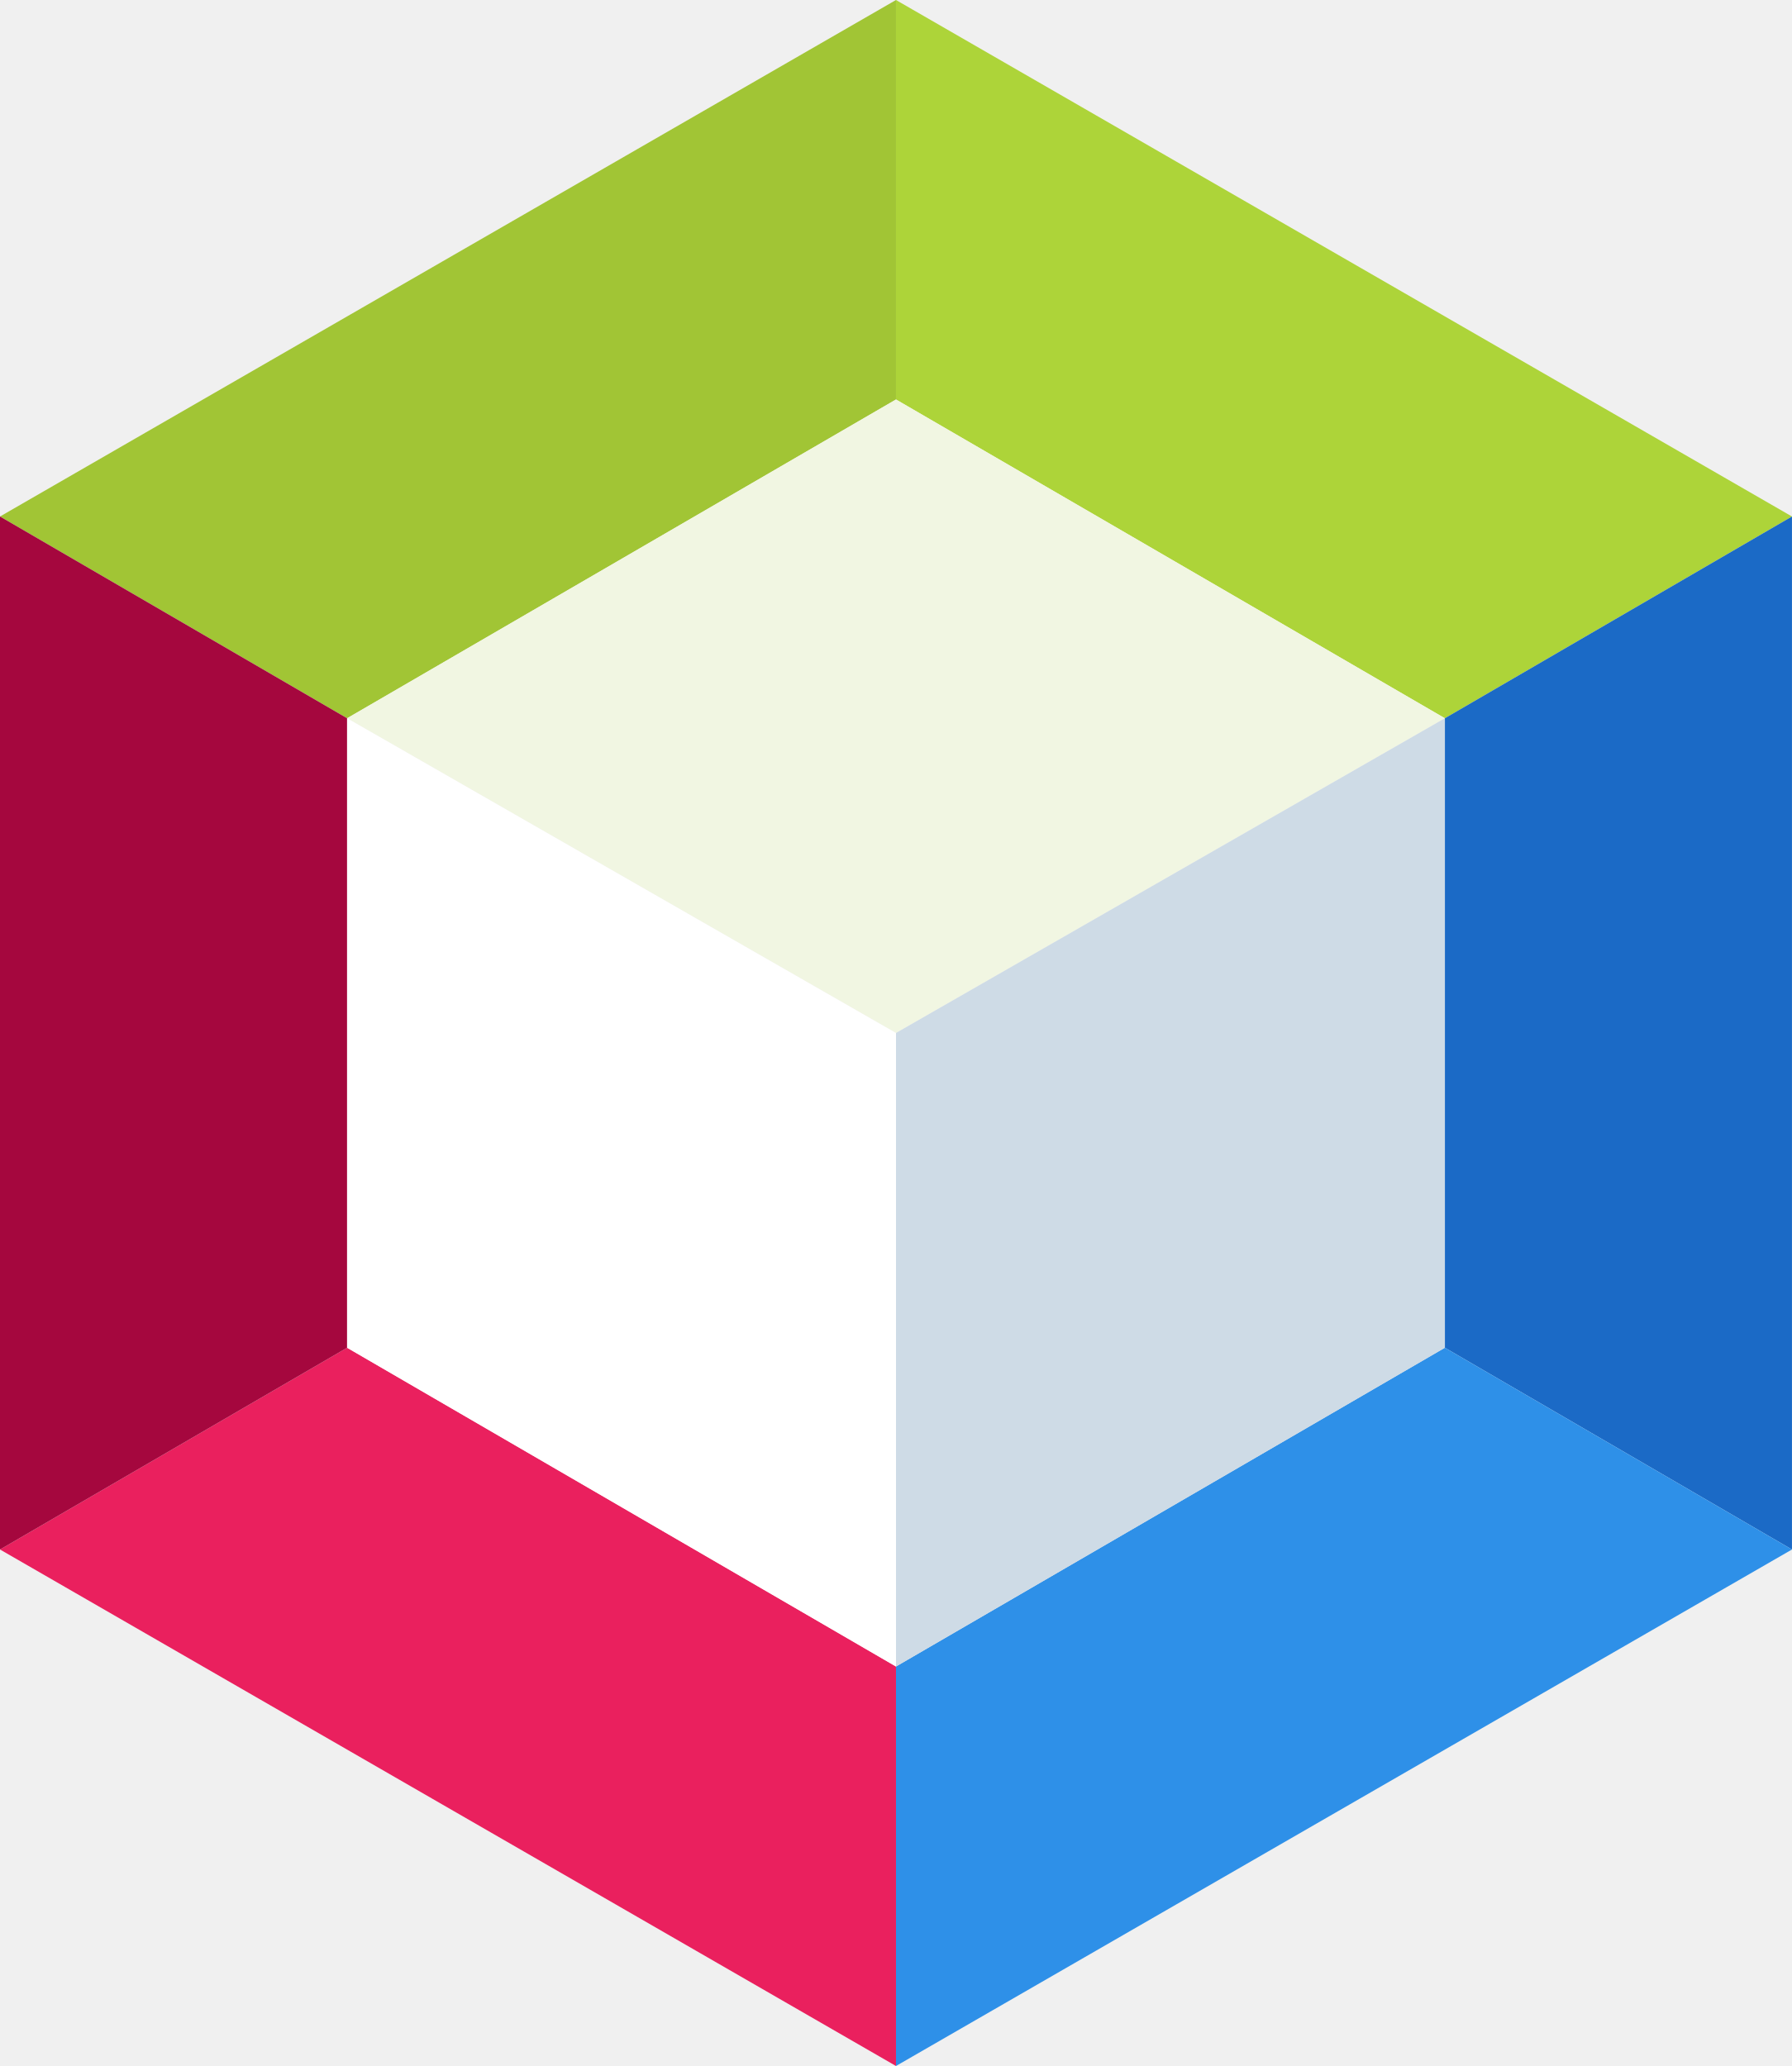
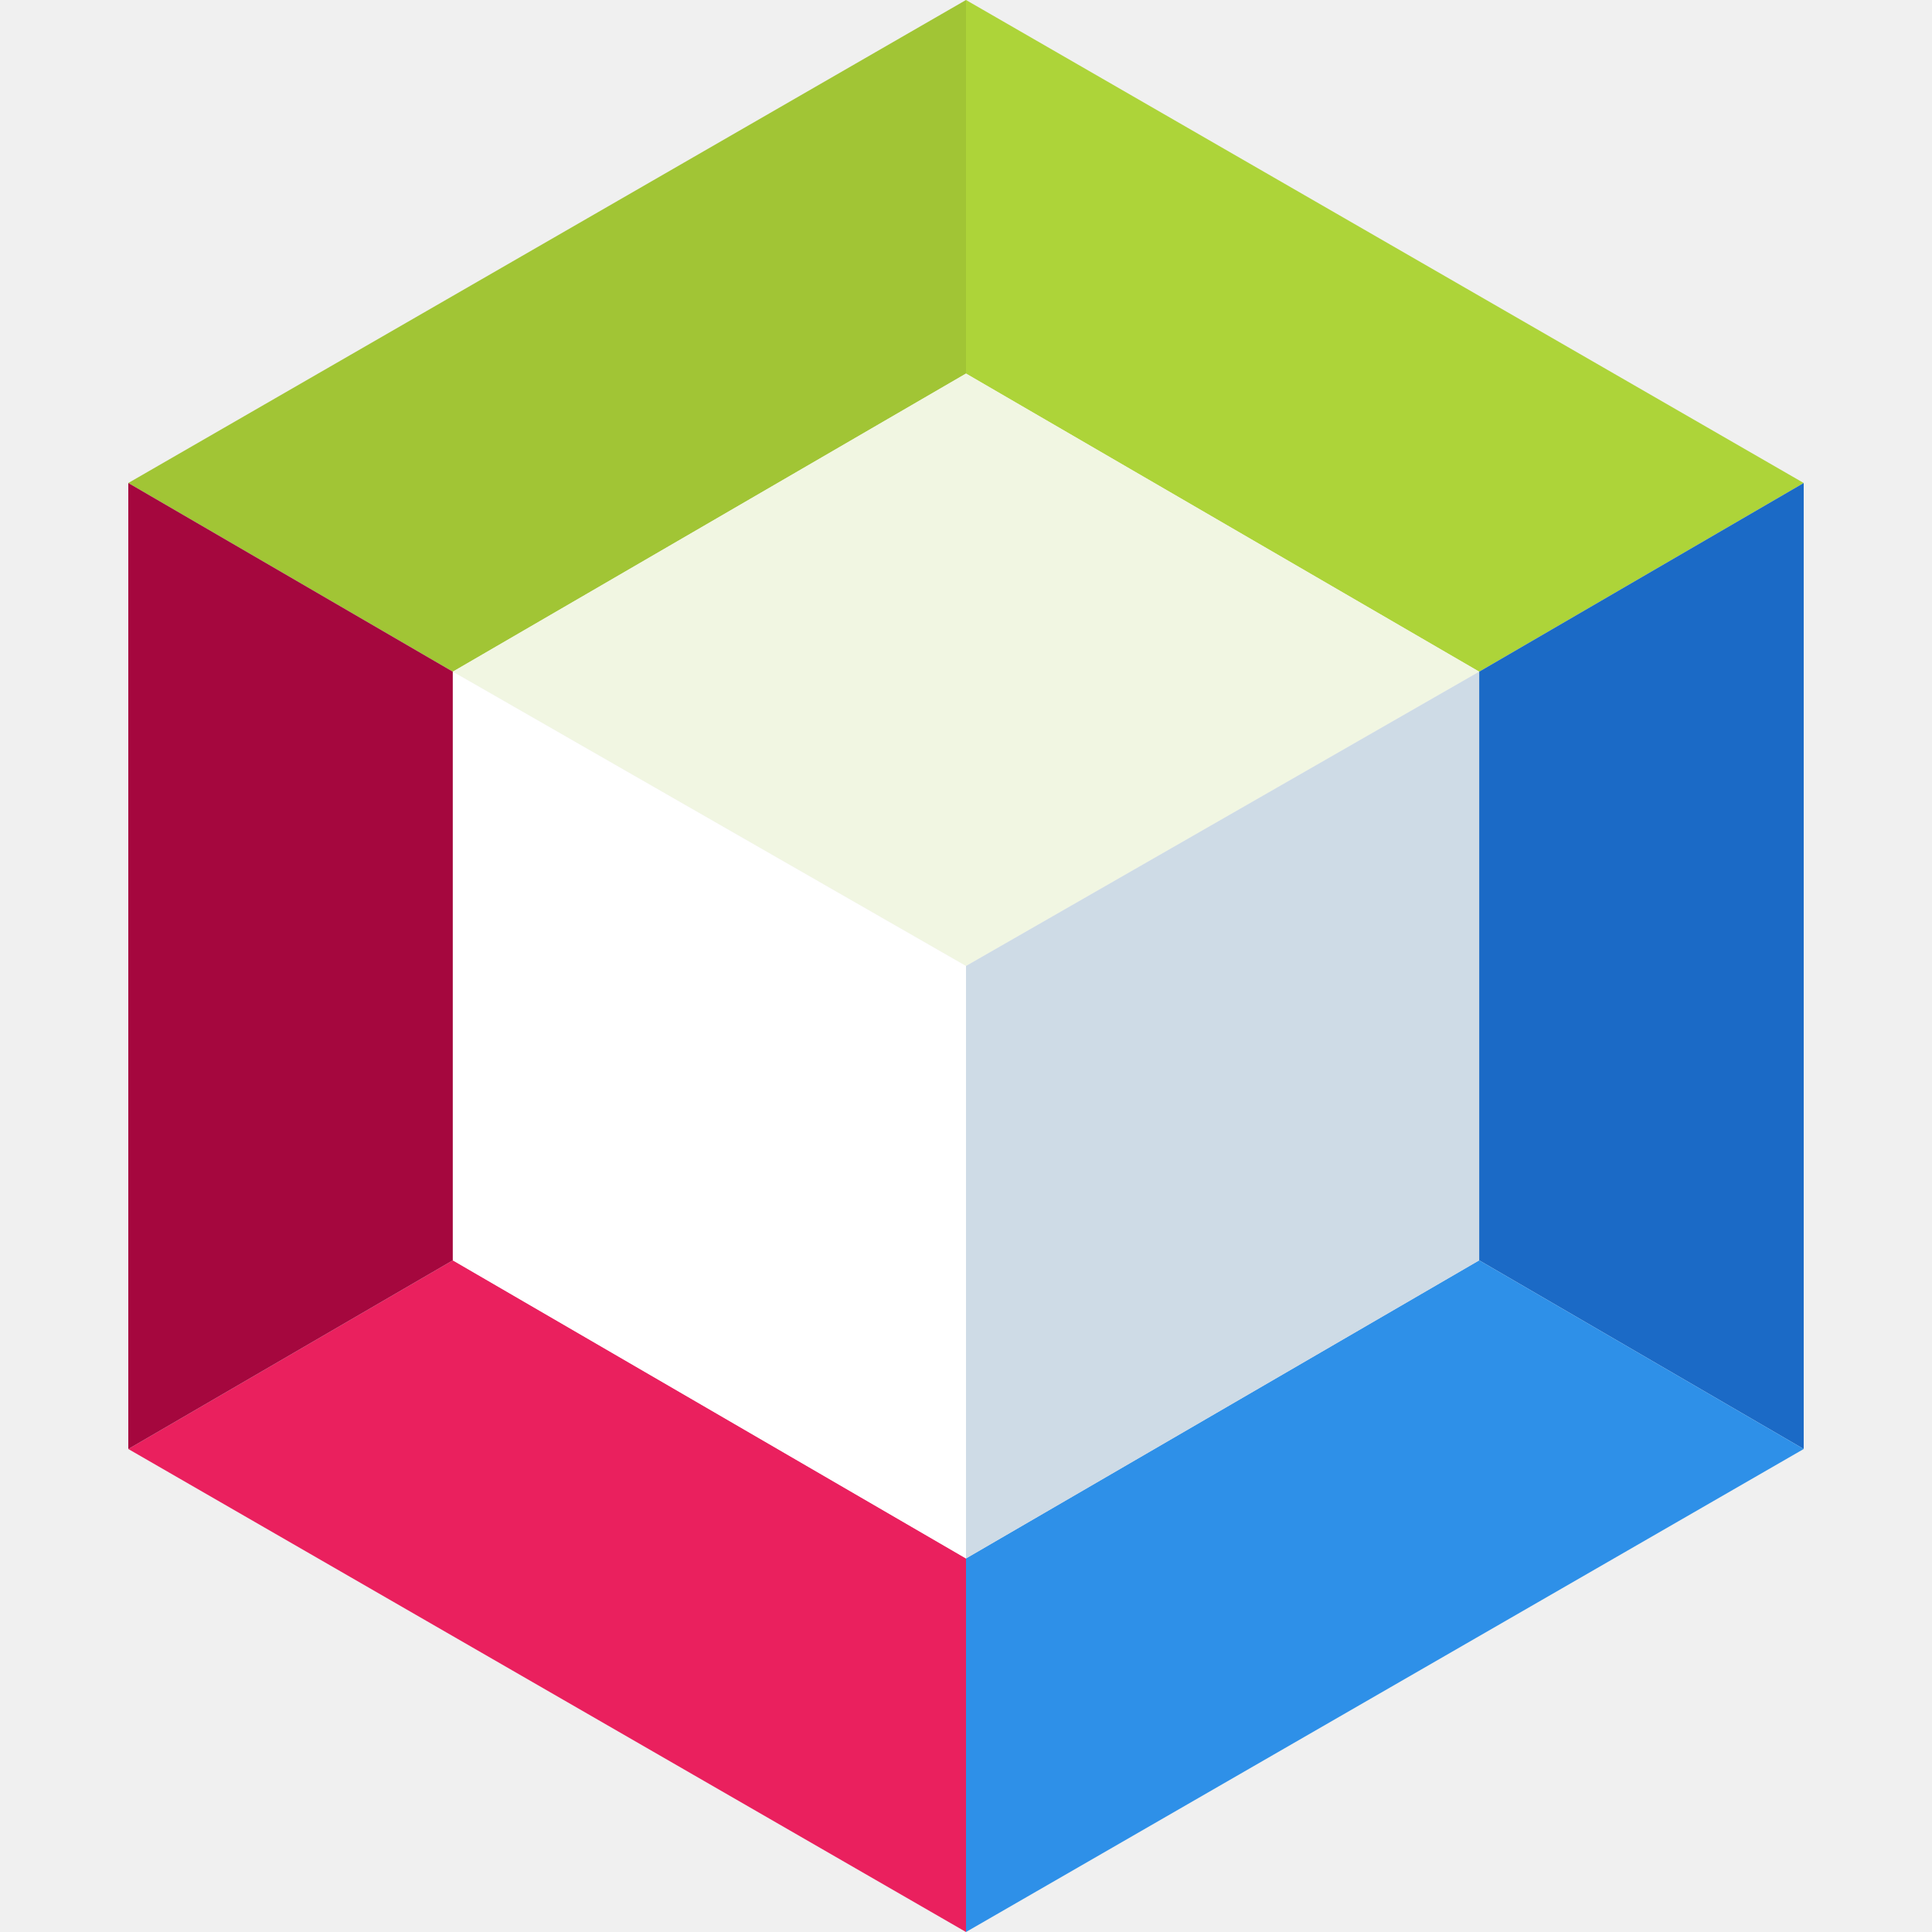
- <svg xmlns="http://www.w3.org/2000/svg" width="444px" height="512px" viewBox="0 0 444 512" version="1.1">
+ <svg xmlns="http://www.w3.org/2000/svg" id="svg23" version="1.1" viewBox="0 0 64 64" height="64" width="64">
+   <defs id="defs27" />
  <description>Apache NetBeans Logo</description>
-   <g id="logo" stroke-width="0" fill="none" fill-rule="evenodd">
-     <path d="M222,0 L222,99 L86,178 L0,128 L222,0 Z" fill="#A1C535" />
-     <path d="M444,128 L358,178 L222,99 L222,0 L444,128 L444,128 Z" fill="#ADD439" />
-     <path d="M444,384 L358,334 L358,178 L444,128 L444,384 L444,384 Z" fill="#1B6AC6" />
-     <path d="M222,512 L222,413 L358,334 L444,384 L222,512 L222,512 Z" fill="#2E90E8" />
-     <path d="M0,384 L86,334 L222,413 L222,512 L0,384 L0,384 Z" fill="#EA205E" />
-     <path d="M0,128 L86,178 L86,334 L0,384 L0,128 L0,128 Z" fill="#A5073E" />
-     <path d="M86,178 L222,99 L358,178 L222,256 L86,178 Z" fill="#F1F6E2" />
-     <path d="M222,256 L358,178 L358,334 L222,413 L222,256 Z" fill="#CEDBE6" />
-     <path d="M86,178 L222,256 L222,413 L86,334 L86,178 Z" fill="#FFFFFF" />
+   <g transform="matrix(0.125,0,0,0.125,4.25,0)" style="fill:none;fill-rule:evenodd;stroke-width:0" id="logo">
+     <path style="fill:#a1c535" id="path4" d="M 222,0 V 99 L 86,178 0,128 Z" />
+     <path style="fill:#add439" id="path6" d="M 444,128 358,178 222,99 V 0 Z" />
+     <path style="fill:#1b6ac6" id="path8" d="M 444,384 358,334 V 178 l 86,-50 z" />
+     <path style="fill:#2e90e8" id="path10" d="m 222,512 v -99 l 136,-79 86,50 z" />
+     <path style="fill:#ea205e" id="path12" d="m 0,384 86,-50 136,79 v 99 z" />
+     <path style="fill:#a5073e" id="path14" d="m 0,128 86,50 V 334 L 0,384 Z" />
+     <path style="fill:#f1f6e2" id="path16" d="M 86,178 222,99 358,178 222,256 Z" />
+     <path style="fill:#cedbe6" id="path18" d="M 222,256 358,178 V 334 L 222,413 Z" />
+     <path style="fill:#ffffff" id="path20" d="m 86,178 136,78 V 413 L 86,334 Z" />
  </g>
</svg>
